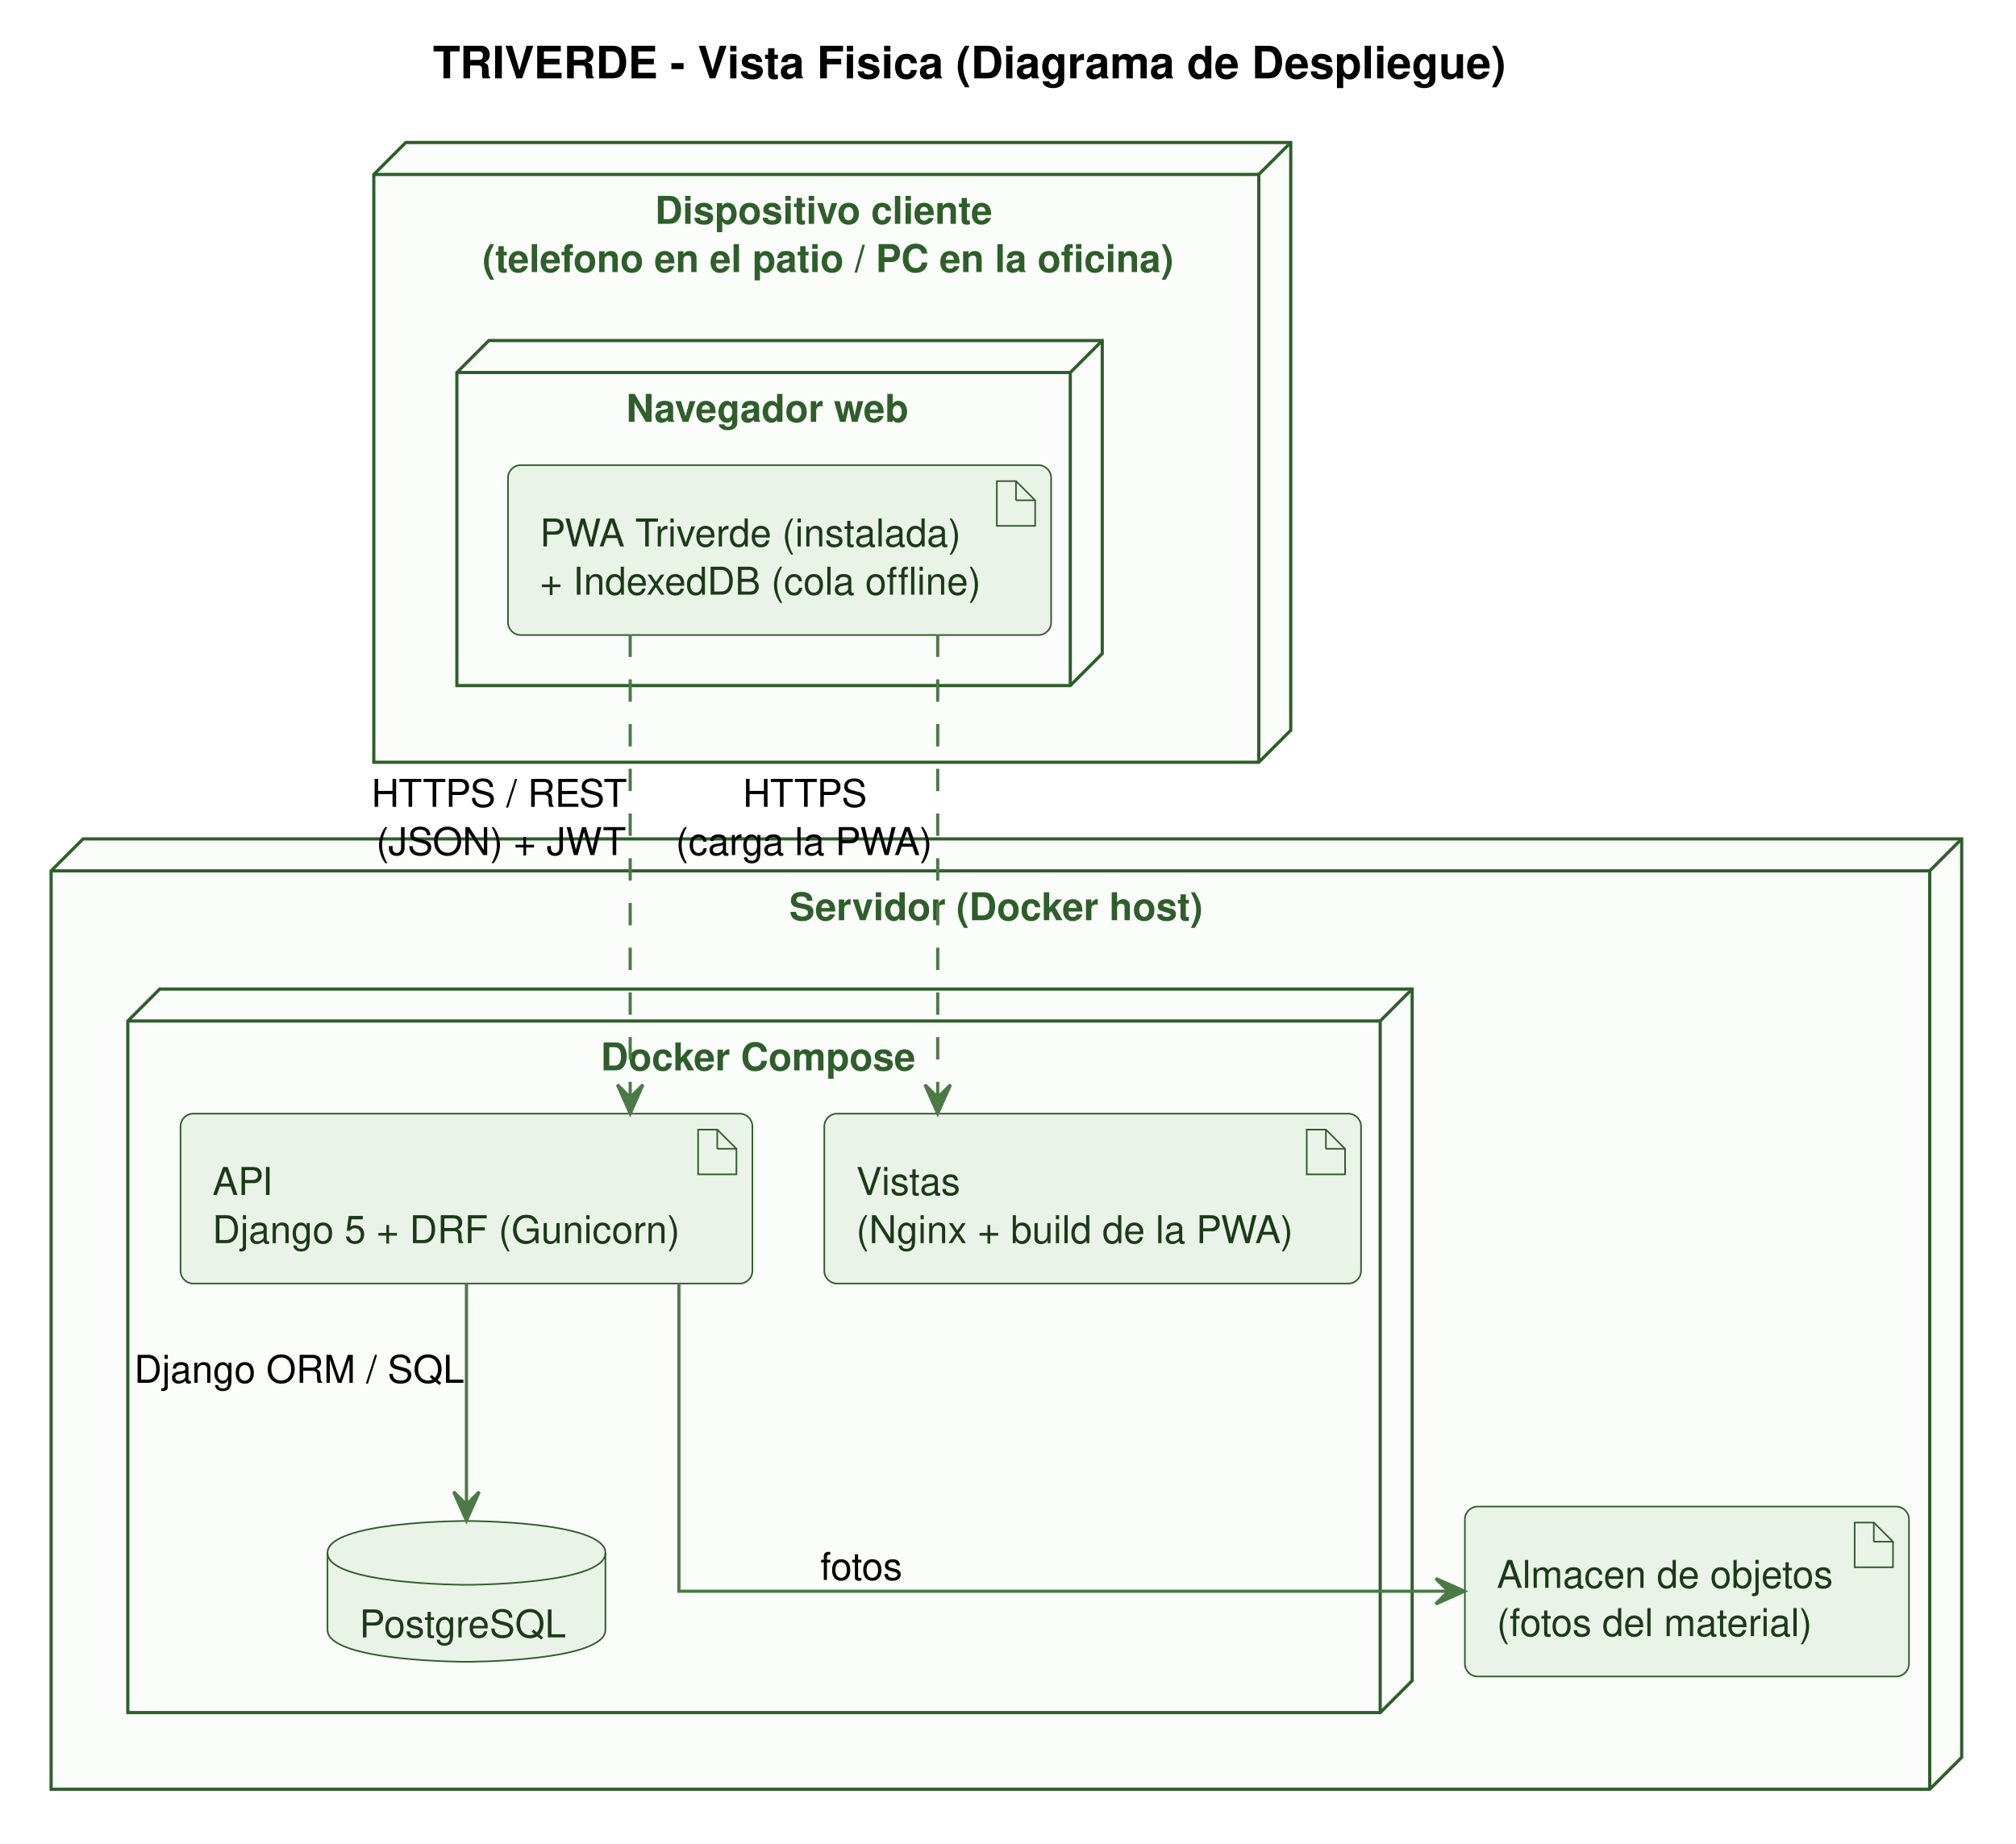
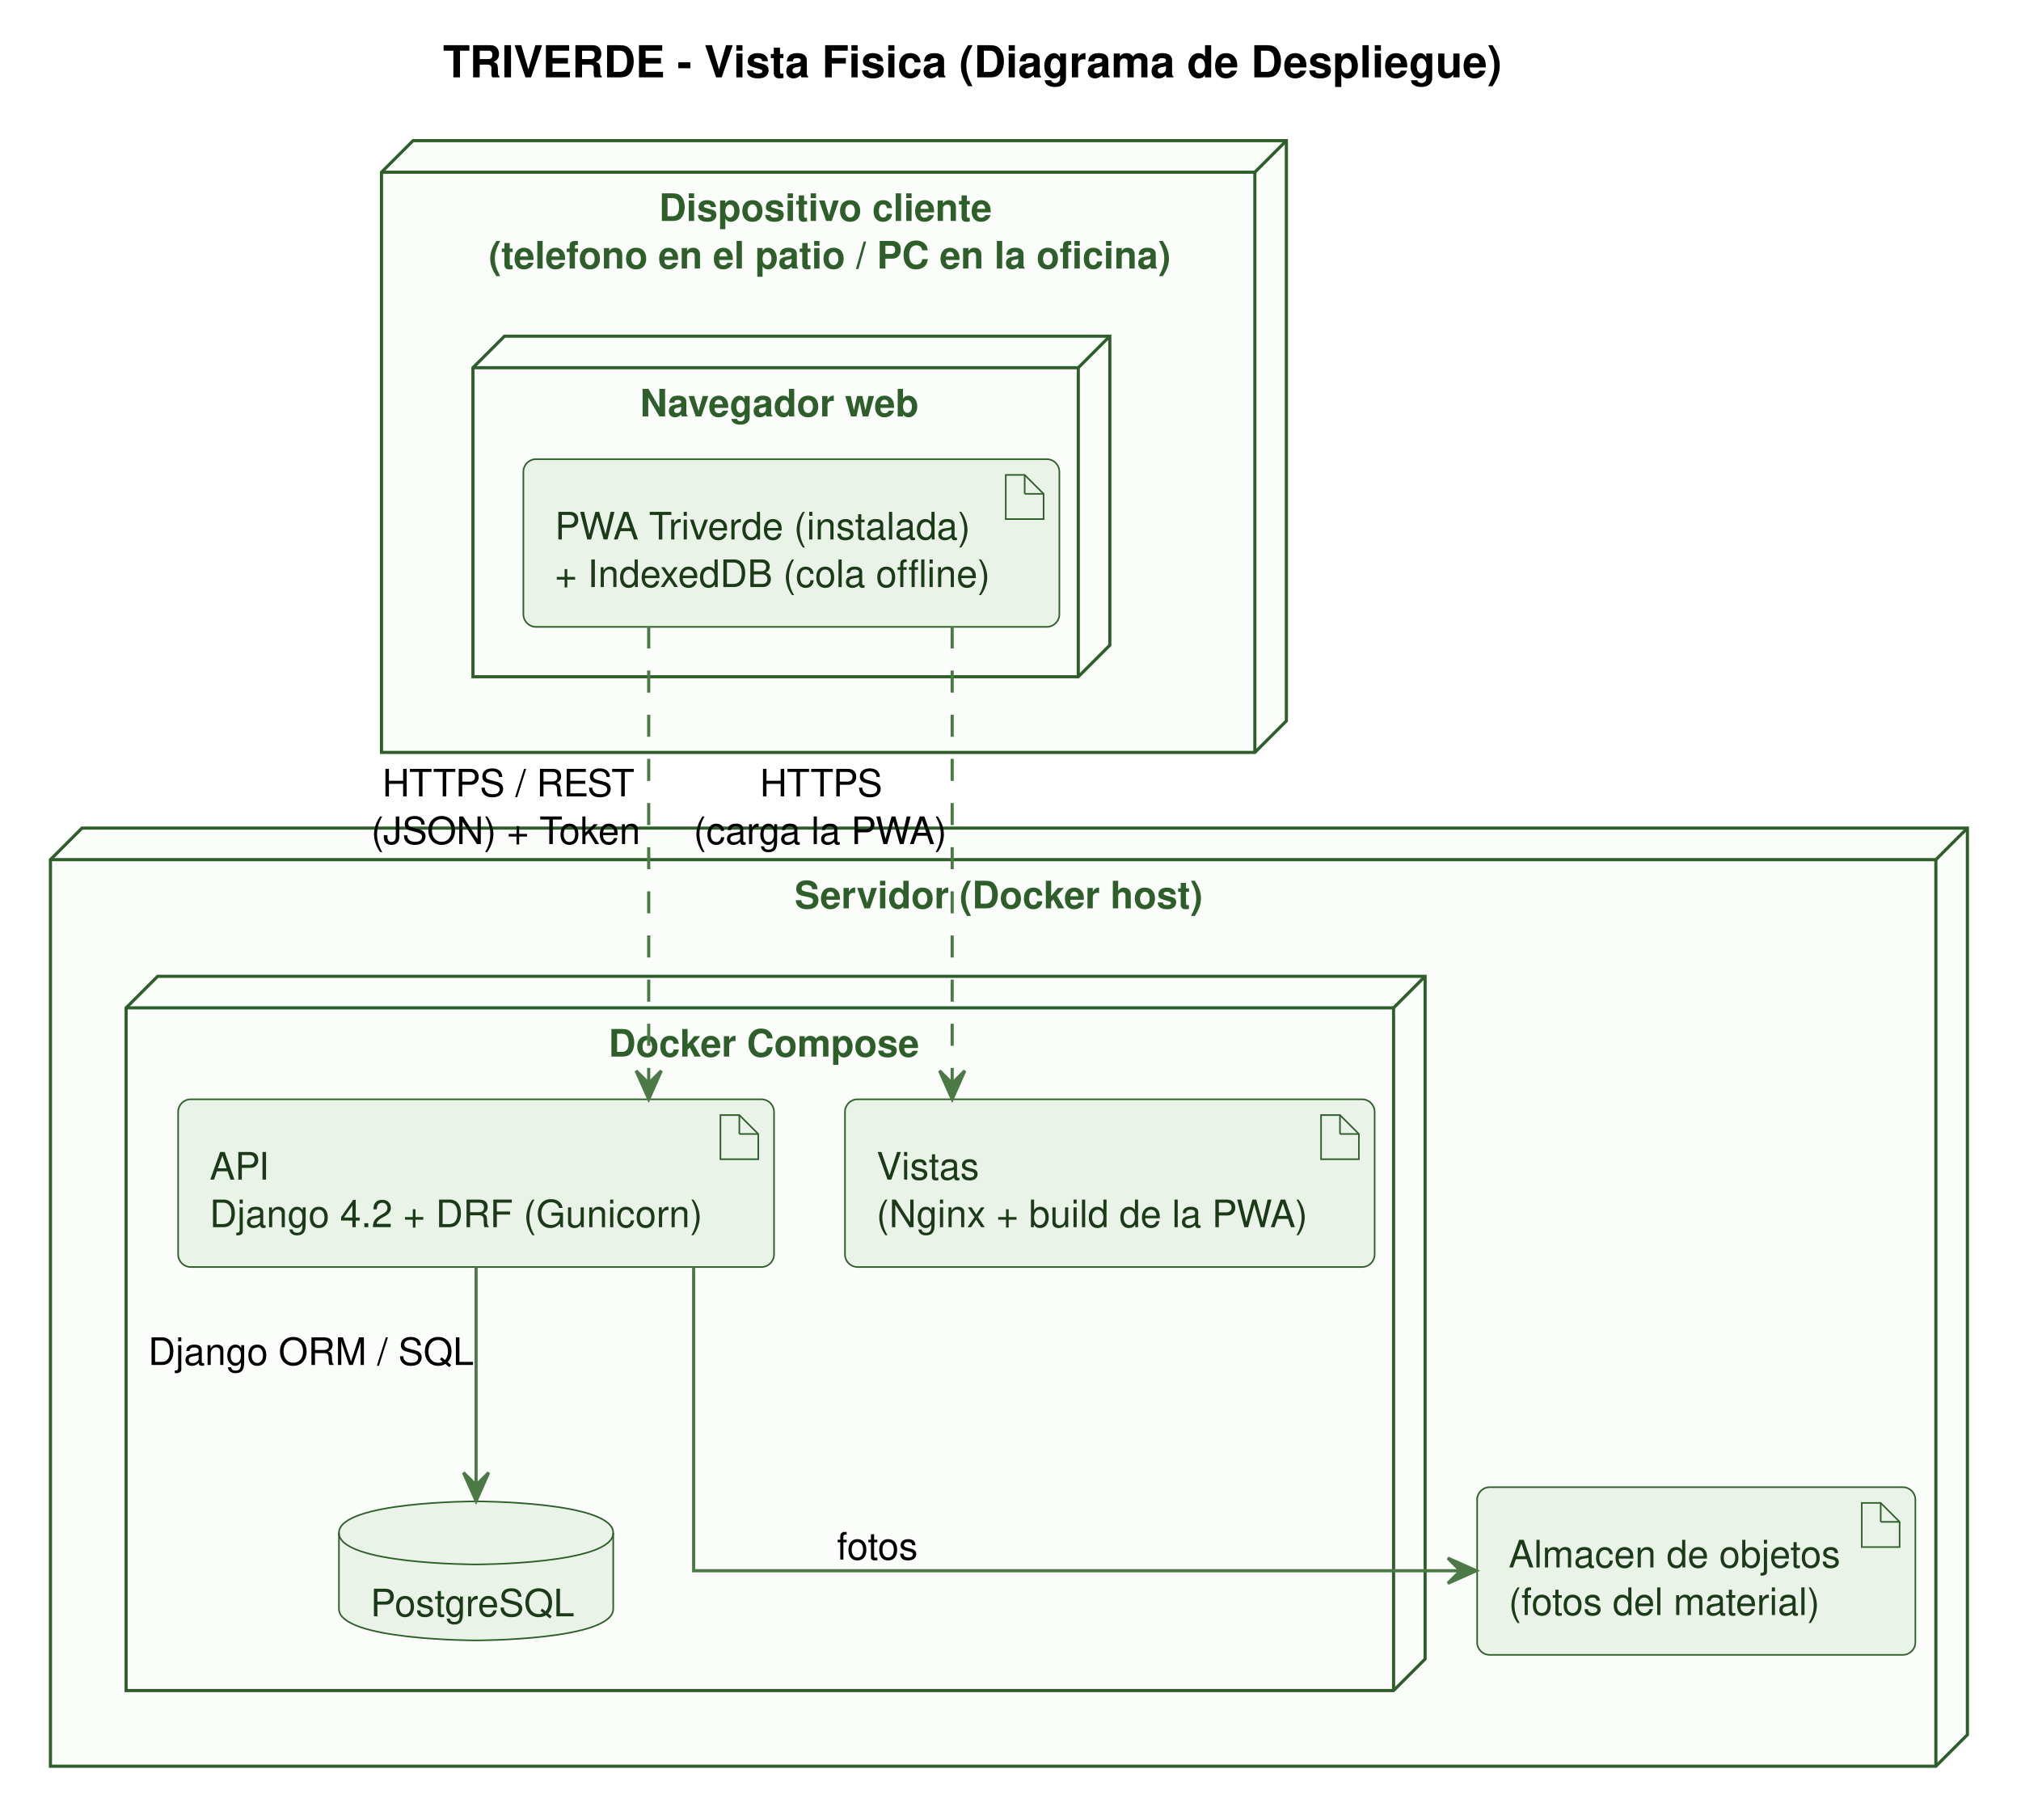
- <svg xmlns="http://www.w3.org/2000/svg" contentStyleType="text/css" height="577px" preserveAspectRatio="none" style="width:631px;height:577px;background:#FFFFFF;" version="1.1" viewBox="0 0 631 577" width="631px" zoomAndPan="magnify">
+ <svg xmlns="http://www.w3.org/2000/svg" contentStyleType="text/css" height="577px" preserveAspectRatio="none" style="width:641px;height:577px;background:#FFFFFF;" version="1.1" viewBox="0 0 641 577" width="641px" zoomAndPan="magnify">
  <defs />
  <g>
-     <text fill="#000000" font-family="Helvetica" font-size="14" font-weight="bold" lengthAdjust="spacing" textLength="346" x="135.5" y="24.533">TRIVERDE - Vista Fisica (Diagrama de Despliegue)</text>
+     <text fill="#000000" font-family="Helvetica" font-size="14" font-weight="bold" lengthAdjust="spacing" textLength="346" x="140.5" y="24.533">TRIVERDE - Vista Fisica (Diagrama de Despliegue)</text>
    <g id="cluster_Cliente">
-       <polygon fill="#FBFDFA" points="117,54.609,127,44.609,404,44.609,404,228.609,394,238.609,117,238.609,117,54.609" style="stroke:#2E5E2A;stroke-width:1.0;" />
-       <line style="stroke:#2E5E2A;stroke-width:1.0;" x1="394" x2="404" y1="54.609" y2="44.609" />
-       <line style="stroke:#2E5E2A;stroke-width:1.0;" x1="117" x2="394" y1="54.609" y2="54.609" />
-       <line style="stroke:#2E5E2A;stroke-width:1.0;" x1="394" x2="394" y1="54.609" y2="238.609" />
-       <text fill="#2E5E2A" font-family="Helvetica" font-size="12" font-weight="bold" lengthAdjust="spacing" textLength="103" x="205" y="70.066">Dispositivo cliente</text>
-       <text fill="#2E5E2A" font-family="Helvetica" font-size="12" font-weight="bold" lengthAdjust="spacing" textLength="211" x="151" y="85.16">(telefono en el patio / PC en la oficina)</text>
+       <polygon fill="#FBFDFA" points="121,54.609,131,44.609,408,44.609,408,228.609,398,238.609,121,238.609,121,54.609" style="stroke:#2E5E2A;stroke-width:1.0;" />
+       <line style="stroke:#2E5E2A;stroke-width:1.0;" x1="398" x2="408" y1="54.609" y2="44.609" />
+       <line style="stroke:#2E5E2A;stroke-width:1.0;" x1="121" x2="398" y1="54.609" y2="54.609" />
+       <line style="stroke:#2E5E2A;stroke-width:1.0;" x1="398" x2="398" y1="54.609" y2="238.609" />
+       <text fill="#2E5E2A" font-family="Helvetica" font-size="12" font-weight="bold" lengthAdjust="spacing" textLength="103" x="209" y="70.066">Dispositivo cliente</text>
+       <text fill="#2E5E2A" font-family="Helvetica" font-size="12" font-weight="bold" lengthAdjust="spacing" textLength="211" x="155" y="85.16">(telefono en el patio / PC en la oficina)</text>
    </g>
    <g id="cluster_Nav">
-       <polygon fill="#FBFDFA" points="143,116.609,153,106.609,345,106.609,345,204.609,335,214.609,143,214.609,143,116.609" style="stroke:#2E5E2A;stroke-width:1.0;" />
-       <line style="stroke:#2E5E2A;stroke-width:1.0;" x1="335" x2="345" y1="116.609" y2="106.609" />
-       <line style="stroke:#2E5E2A;stroke-width:1.0;" x1="143" x2="335" y1="116.609" y2="116.609" />
-       <line style="stroke:#2E5E2A;stroke-width:1.0;" x1="335" x2="335" y1="116.609" y2="214.609" />
-       <text fill="#2E5E2A" font-family="Helvetica" font-size="12" font-weight="bold" lengthAdjust="spacing" textLength="88" x="196" y="132.066">Navegador web</text>
+       <polygon fill="#FBFDFA" points="150,116.609,160,106.609,352,106.609,352,204.609,342,214.609,150,214.609,150,116.609" style="stroke:#2E5E2A;stroke-width:1.0;" />
+       <line style="stroke:#2E5E2A;stroke-width:1.0;" x1="342" x2="352" y1="116.609" y2="106.609" />
+       <line style="stroke:#2E5E2A;stroke-width:1.0;" x1="150" x2="342" y1="116.609" y2="116.609" />
+       <line style="stroke:#2E5E2A;stroke-width:1.0;" x1="342" x2="342" y1="116.609" y2="214.609" />
+       <text fill="#2E5E2A" font-family="Helvetica" font-size="12" font-weight="bold" lengthAdjust="spacing" textLength="88" x="203" y="132.066">Navegador web</text>
    </g>
    <g id="cluster_Servidor">
-       <polygon fill="#FBFDFA" points="16,272.609,26,262.609,614,262.609,614,550.109,604,560.109,16,560.109,16,272.609" style="stroke:#2E5E2A;stroke-width:1.0;" />
-       <line style="stroke:#2E5E2A;stroke-width:1.0;" x1="604" x2="614" y1="272.609" y2="262.609" />
-       <line style="stroke:#2E5E2A;stroke-width:1.0;" x1="16" x2="604" y1="272.609" y2="272.609" />
-       <line style="stroke:#2E5E2A;stroke-width:1.0;" x1="604" x2="604" y1="272.609" y2="560.109" />
-       <text fill="#2E5E2A" font-family="Helvetica" font-size="12" font-weight="bold" lengthAdjust="spacing" textLength="128" x="247" y="288.066">Servidor (Docker host)</text>
+       <polygon fill="#FBFDFA" points="16,272.609,26,262.609,624,262.609,624,550.109,614,560.109,16,560.109,16,272.609" style="stroke:#2E5E2A;stroke-width:1.0;" />
+       <line style="stroke:#2E5E2A;stroke-width:1.0;" x1="614" x2="624" y1="272.609" y2="262.609" />
+       <line style="stroke:#2E5E2A;stroke-width:1.0;" x1="16" x2="614" y1="272.609" y2="272.609" />
+       <line style="stroke:#2E5E2A;stroke-width:1.0;" x1="614" x2="614" y1="272.609" y2="560.109" />
+       <text fill="#2E5E2A" font-family="Helvetica" font-size="12" font-weight="bold" lengthAdjust="spacing" textLength="128" x="252" y="288.066">Servidor (Docker host)</text>
    </g>
    <g id="cluster_Compose">
-       <polygon fill="#FBFDFA" points="40,319.609,50,309.609,442,309.609,442,526.109,432,536.109,40,536.109,40,319.609" style="stroke:#2E5E2A;stroke-width:1.0;" />
-       <line style="stroke:#2E5E2A;stroke-width:1.0;" x1="432" x2="442" y1="319.609" y2="309.609" />
-       <line style="stroke:#2E5E2A;stroke-width:1.0;" x1="40" x2="432" y1="319.609" y2="319.609" />
-       <line style="stroke:#2E5E2A;stroke-width:1.0;" x1="432" x2="432" y1="319.609" y2="536.109" />
-       <text fill="#2E5E2A" font-family="Helvetica" font-size="12" font-weight="bold" lengthAdjust="spacing" textLength="98" x="188" y="335.066">Docker Compose</text>
+       <polygon fill="#FBFDFA" points="40,319.609,50,309.609,452,309.609,452,526.109,442,536.109,40,536.109,40,319.609" style="stroke:#2E5E2A;stroke-width:1.0;" />
+       <line style="stroke:#2E5E2A;stroke-width:1.0;" x1="442" x2="452" y1="319.609" y2="309.609" />
+       <line style="stroke:#2E5E2A;stroke-width:1.0;" x1="40" x2="442" y1="319.609" y2="319.609" />
+       <line style="stroke:#2E5E2A;stroke-width:1.0;" x1="442" x2="442" y1="319.609" y2="536.109" />
+       <text fill="#2E5E2A" font-family="Helvetica" font-size="12" font-weight="bold" lengthAdjust="spacing" textLength="98" x="193" y="335.066">Docker Compose</text>
    </g>
    <g id="elem_PWA">
-       <rect fill="#EAF3E7" height="53.188" rx="4" ry="4" style="stroke:#2E5E2A;stroke-width:0.5;" width="170" x="159" y="145.609" />
-       <polygon fill="#EAF3E7" points="312,150.609,312,164.609,324,164.609,324,156.609,318,150.609,312,150.609" style="stroke:#2E5E2A;stroke-width:0.5;" />
-       <line style="stroke:#2E5E2A;stroke-width:0.5;" x1="318" x2="318" y1="150.609" y2="156.609" />
-       <line style="stroke:#2E5E2A;stroke-width:0.5;" x1="324" x2="318" y1="156.609" y2="156.609" />
-       <text fill="#1B3A18" font-family="Helvetica" font-size="12" lengthAdjust="spacing" textLength="135" x="169" y="171.066">PWA Triverde (instalada)</text>
-       <text fill="#1B3A18" font-family="Helvetica" font-size="12" lengthAdjust="spacing" textLength="140" x="169" y="186.16">+ IndexedDB (cola offline)</text>
+       <rect fill="#EAF3E7" height="53.188" rx="4" ry="4" style="stroke:#2E5E2A;stroke-width:0.5;" width="170" x="166" y="145.609" />
+       <polygon fill="#EAF3E7" points="319,150.609,319,164.609,331,164.609,331,156.609,325,150.609,319,150.609" style="stroke:#2E5E2A;stroke-width:0.5;" />
+       <line style="stroke:#2E5E2A;stroke-width:0.5;" x1="325" x2="325" y1="150.609" y2="156.609" />
+       <line style="stroke:#2E5E2A;stroke-width:0.5;" x1="331" x2="325" y1="156.609" y2="156.609" />
+       <text fill="#1B3A18" font-family="Helvetica" font-size="12" lengthAdjust="spacing" textLength="135" x="176" y="171.066">PWA Triverde (instalada)</text>
+       <text fill="#1B3A18" font-family="Helvetica" font-size="12" lengthAdjust="spacing" textLength="140" x="176" y="186.16">+ IndexedDB (cola offline)</text>
    </g>
    <g id="elem_OS">
-       <rect fill="#EAF3E7" height="53.188" rx="4" ry="4" style="stroke:#2E5E2A;stroke-width:0.5;" width="139" x="458.5" y="471.609" />
-       <polygon fill="#EAF3E7" points="580.5,476.609,580.5,490.609,592.5,490.609,592.5,482.609,586.5,476.609,580.5,476.609" style="stroke:#2E5E2A;stroke-width:0.5;" />
-       <line style="stroke:#2E5E2A;stroke-width:0.5;" x1="586.5" x2="586.5" y1="476.609" y2="482.609" />
-       <line style="stroke:#2E5E2A;stroke-width:0.5;" x1="592.5" x2="586.5" y1="482.609" y2="482.609" />
-       <text fill="#1B3A18" font-family="Helvetica" font-size="12" lengthAdjust="spacing" textLength="109" x="468.5" y="497.066">Almacen de objetos</text>
-       <text fill="#1B3A18" font-family="Helvetica" font-size="12" lengthAdjust="spacing" textLength="103" x="468.5" y="512.16">(fotos del material)</text>
+       <rect fill="#EAF3E7" height="53.188" rx="4" ry="4" style="stroke:#2E5E2A;stroke-width:0.5;" width="139" x="468.5" y="471.609" />
+       <polygon fill="#EAF3E7" points="590.5,476.609,590.5,490.609,602.5,490.609,602.5,482.609,596.5,476.609,590.5,476.609" style="stroke:#2E5E2A;stroke-width:0.5;" />
+       <line style="stroke:#2E5E2A;stroke-width:0.5;" x1="596.5" x2="596.5" y1="476.609" y2="482.609" />
+       <line style="stroke:#2E5E2A;stroke-width:0.5;" x1="602.5" x2="596.5" y1="482.609" y2="482.609" />
+       <text fill="#1B3A18" font-family="Helvetica" font-size="12" lengthAdjust="spacing" textLength="109" x="478.5" y="497.066">Almacen de objetos</text>
+       <text fill="#1B3A18" font-family="Helvetica" font-size="12" lengthAdjust="spacing" textLength="103" x="478.5" y="512.16">(fotos del material)</text>
    </g>
    <g id="elem_FE">
-       <rect fill="#EAF3E7" height="53.188" rx="4" ry="4" style="stroke:#2E5E2A;stroke-width:0.5;" width="168" x="258" y="348.609" />
-       <polygon fill="#EAF3E7" points="409,353.609,409,367.609,421,367.609,421,359.609,415,353.609,409,353.609" style="stroke:#2E5E2A;stroke-width:0.5;" />
-       <line style="stroke:#2E5E2A;stroke-width:0.5;" x1="415" x2="415" y1="353.609" y2="359.609" />
-       <line style="stroke:#2E5E2A;stroke-width:0.5;" x1="421" x2="415" y1="359.609" y2="359.609" />
-       <text fill="#1B3A18" font-family="Helvetica" font-size="12" lengthAdjust="spacing" textLength="34" x="268" y="374.066">Vistas</text>
-       <text fill="#1B3A18" font-family="Helvetica" font-size="12" lengthAdjust="spacing" textLength="138" x="268" y="389.16">(Nginx + build de la PWA)</text>
+       <rect fill="#EAF3E7" height="53.188" rx="4" ry="4" style="stroke:#2E5E2A;stroke-width:0.5;" width="168" x="268" y="348.609" />
+       <polygon fill="#EAF3E7" points="419,353.609,419,367.609,431,367.609,431,359.609,425,353.609,419,353.609" style="stroke:#2E5E2A;stroke-width:0.5;" />
+       <line style="stroke:#2E5E2A;stroke-width:0.5;" x1="425" x2="425" y1="353.609" y2="359.609" />
+       <line style="stroke:#2E5E2A;stroke-width:0.5;" x1="431" x2="425" y1="359.609" y2="359.609" />
+       <text fill="#1B3A18" font-family="Helvetica" font-size="12" lengthAdjust="spacing" textLength="34" x="278" y="374.066">Vistas</text>
+       <text fill="#1B3A18" font-family="Helvetica" font-size="12" lengthAdjust="spacing" textLength="138" x="278" y="389.16">(Nginx + build de la PWA)</text>
    </g>
    <g id="elem_API">
-       <rect fill="#EAF3E7" height="53.188" rx="4" ry="4" style="stroke:#2E5E2A;stroke-width:0.5;" width="179" x="56.5" y="348.609" />
-       <polygon fill="#EAF3E7" points="218.5,353.609,218.5,367.609,230.5,367.609,230.5,359.609,224.5,353.609,218.5,353.609" style="stroke:#2E5E2A;stroke-width:0.5;" />
-       <line style="stroke:#2E5E2A;stroke-width:0.5;" x1="224.5" x2="224.5" y1="353.609" y2="359.609" />
-       <line style="stroke:#2E5E2A;stroke-width:0.5;" x1="230.5" x2="224.5" y1="359.609" y2="359.609" />
+       <rect fill="#EAF3E7" height="53.188" rx="4" ry="4" style="stroke:#2E5E2A;stroke-width:0.5;" width="189" x="56.5" y="348.609" />
+       <polygon fill="#EAF3E7" points="228.5,353.609,228.5,367.609,240.5,367.609,240.5,359.609,234.5,353.609,228.5,353.609" style="stroke:#2E5E2A;stroke-width:0.5;" />
+       <line style="stroke:#2E5E2A;stroke-width:0.5;" x1="234.5" x2="234.5" y1="353.609" y2="359.609" />
+       <line style="stroke:#2E5E2A;stroke-width:0.5;" x1="240.5" x2="234.5" y1="359.609" y2="359.609" />
      <text fill="#1B3A18" font-family="Helvetica" font-size="12" lengthAdjust="spacing" textLength="18" x="66.5" y="374.066">API</text>
-       <text fill="#1B3A18" font-family="Helvetica" font-size="12" lengthAdjust="spacing" textLength="149" x="66.5" y="389.16">Django 5 + DRF (Gunicorn)</text>
+       <text fill="#1B3A18" font-family="Helvetica" font-size="12" lengthAdjust="spacing" textLength="159" x="66.5" y="389.16">Django 4.2 + DRF (Gunicorn)</text>
    </g>
    <g id="elem_DB">
-       <path d="M102.5,486.109 C102.5,476.109 146,476.109 146,476.109 C146,476.109 189.5,476.109 189.5,486.109 L189.5,510.203 C189.5,520.203 146,520.203 146,520.203 C146,520.203 102.5,520.203 102.5,510.203 L102.5,486.109 " fill="#EAF3E7" style="stroke:#2E5E2A;stroke-width:0.5;" />
-       <path d="M102.5,486.109 C102.5,496.109 146,496.109 146,496.109 C146,496.109 189.5,496.109 189.5,486.109 " fill="none" style="stroke:#2E5E2A;stroke-width:0.5;" />
-       <text fill="#1B3A18" font-family="Helvetica" font-size="12" lengthAdjust="spacing" textLength="67" x="112.5" y="512.566">PostgreSQL</text>
+       <path d="M107.5,486.109 C107.5,476.109 151,476.109 151,476.109 C151,476.109 194.5,476.109 194.5,486.109 L194.5,510.203 C194.5,520.203 151,520.203 151,520.203 C151,520.203 107.5,520.203 107.5,510.203 L107.5,486.109 " fill="#EAF3E7" style="stroke:#2E5E2A;stroke-width:0.5;" />
+       <path d="M107.5,486.109 C107.5,496.109 151,496.109 151,496.109 C151,496.109 194.5,496.109 194.5,486.109 " fill="none" style="stroke:#2E5E2A;stroke-width:0.5;" />
+       <text fill="#1B3A18" font-family="Helvetica" font-size="12" lengthAdjust="spacing" textLength="67" x="117.5" y="512.566">PostgreSQL</text>
    </g>
    <g id="link_PWA_FE">
-       <path d="M293.5,198.649 C293.5,198.649 293.5,343.559 293.5,343.559 " fill="none" id="PWA-to-FE" style="stroke:#4B7A46;stroke-width:1.0;stroke-dasharray:7.0,7.0;" />
-       <polygon fill="#4B7A46" points="293.5,348.559,297.5,339.559,293.5,343.559,289.5,339.559,293.5,348.559" style="stroke:#4B7A46;stroke-width:1.0;" />
-       <text fill="#000000" font-family="Helvetica" font-size="12" lengthAdjust="spacing" textLength="39" x="232.5" y="252.566">HTTPS</text>
-       <text fill="#000000" font-family="Helvetica" font-size="12" lengthAdjust="spacing" textLength="81" x="211.5" y="267.66">(carga la PWA)</text>
+       <path d="M302,198.649 C302,198.649 302,343.559 302,343.559 " fill="none" id="PWA-to-FE" style="stroke:#4B7A46;stroke-width:1.0;stroke-dasharray:7.0,7.0;" />
+       <polygon fill="#4B7A46" points="302,348.559,306,339.559,302,343.559,298,339.559,302,348.559" style="stroke:#4B7A46;stroke-width:1.0;" />
+       <text fill="#000000" font-family="Helvetica" font-size="12" lengthAdjust="spacing" textLength="39" x="241" y="252.566">HTTPS</text>
+       <text fill="#000000" font-family="Helvetica" font-size="12" lengthAdjust="spacing" textLength="81" x="220" y="267.66">(carga la PWA)</text>
    </g>
    <g id="link_PWA_API">
-       <path d="M197.25,198.649 C197.25,198.649 197.25,343.559 197.25,343.559 " fill="none" id="PWA-to-API" style="stroke:#4B7A46;stroke-width:1.0;stroke-dasharray:7.0,7.0;" />
-       <polygon fill="#4B7A46" points="197.25,348.559,201.25,339.559,197.25,343.559,193.25,339.559,197.25,348.559" style="stroke:#4B7A46;stroke-width:1.0;" />
-       <text fill="#000000" font-family="Helvetica" font-size="12" lengthAdjust="spacing" textLength="80" x="116.25" y="252.566">HTTPS / REST</text>
-       <text fill="#000000" font-family="Helvetica" font-size="12" lengthAdjust="spacing" textLength="77" x="117.75" y="267.66">(JSON) + JWT</text>
+       <path d="M205.75,198.649 C205.75,198.649 205.75,343.559 205.75,343.559 " fill="none" id="PWA-to-API" style="stroke:#4B7A46;stroke-width:1.0;stroke-dasharray:7.0,7.0;" />
+       <polygon fill="#4B7A46" points="205.75,348.559,209.75,339.559,205.75,343.559,201.75,339.559,205.75,348.559" style="stroke:#4B7A46;stroke-width:1.0;" />
+       <text fill="#000000" font-family="Helvetica" font-size="12" lengthAdjust="spacing" textLength="80" x="121.25" y="252.566">HTTPS / REST</text>
+       <text fill="#000000" font-family="Helvetica" font-size="12" lengthAdjust="spacing" textLength="87" x="117.75" y="267.66">(JSON) + Token</text>
    </g>
    <g id="link_API_DB">
-       <path d="M146,401.799 C146,401.799 146,470.989 146,470.989 " fill="none" id="API-to-DB" style="stroke:#4B7A46;stroke-width:1.0;" />
-       <polygon fill="#4B7A46" points="146,475.989,150,466.989,146,470.989,142,466.989,146,475.989" style="stroke:#4B7A46;stroke-width:1.0;" />
-       <text fill="#000000" font-family="Helvetica" font-size="12" lengthAdjust="spacing" textLength="103" x="42" y="432.856">Django ORM / SQL</text>
+       <path d="M151,401.799 C151,401.799 151,470.989 151,470.989 " fill="none" id="API-to-DB" style="stroke:#4B7A46;stroke-width:1.0;" />
+       <polygon fill="#4B7A46" points="151,475.989,155,466.989,151,470.989,147,466.989,151,475.989" style="stroke:#4B7A46;stroke-width:1.0;" />
+       <text fill="#000000" font-family="Helvetica" font-size="12" lengthAdjust="spacing" textLength="103" x="47" y="432.856">Django ORM / SQL</text>
    </g>
    <g id="link_API_OS">
-       <path d="M212.5,401.799 C212.5,437.969 212.5,498.109 212.5,498.109 C212.5,498.109 453.37,498.109 453.37,498.109 " fill="none" id="API-to-OS" style="stroke:#4B7A46;stroke-width:1.0;" />
-       <polygon fill="#4B7A46" points="458.37,498.109,449.37,494.109,453.37,498.109,449.37,502.109,458.37,498.109" style="stroke:#4B7A46;stroke-width:1.0;" />
-       <text fill="#000000" font-family="Helvetica" font-size="12" lengthAdjust="spacing" textLength="27" x="256.78" y="494.566">fotos</text>
+       <path d="M220,401.799 C220,437.969 220,498.109 220,498.109 C220,498.109 463.21,498.109 463.21,498.109 " fill="none" id="API-to-OS" style="stroke:#4B7A46;stroke-width:1.0;" />
+       <polygon fill="#4B7A46" points="468.21,498.109,459.21,494.109,463.21,498.109,459.21,502.109,468.21,498.109" style="stroke:#4B7A46;stroke-width:1.0;" />
+       <text fill="#000000" font-family="Helvetica" font-size="12" lengthAdjust="spacing" textLength="27" x="265.45" y="494.566">fotos</text>
    </g>
  </g>
</svg>
